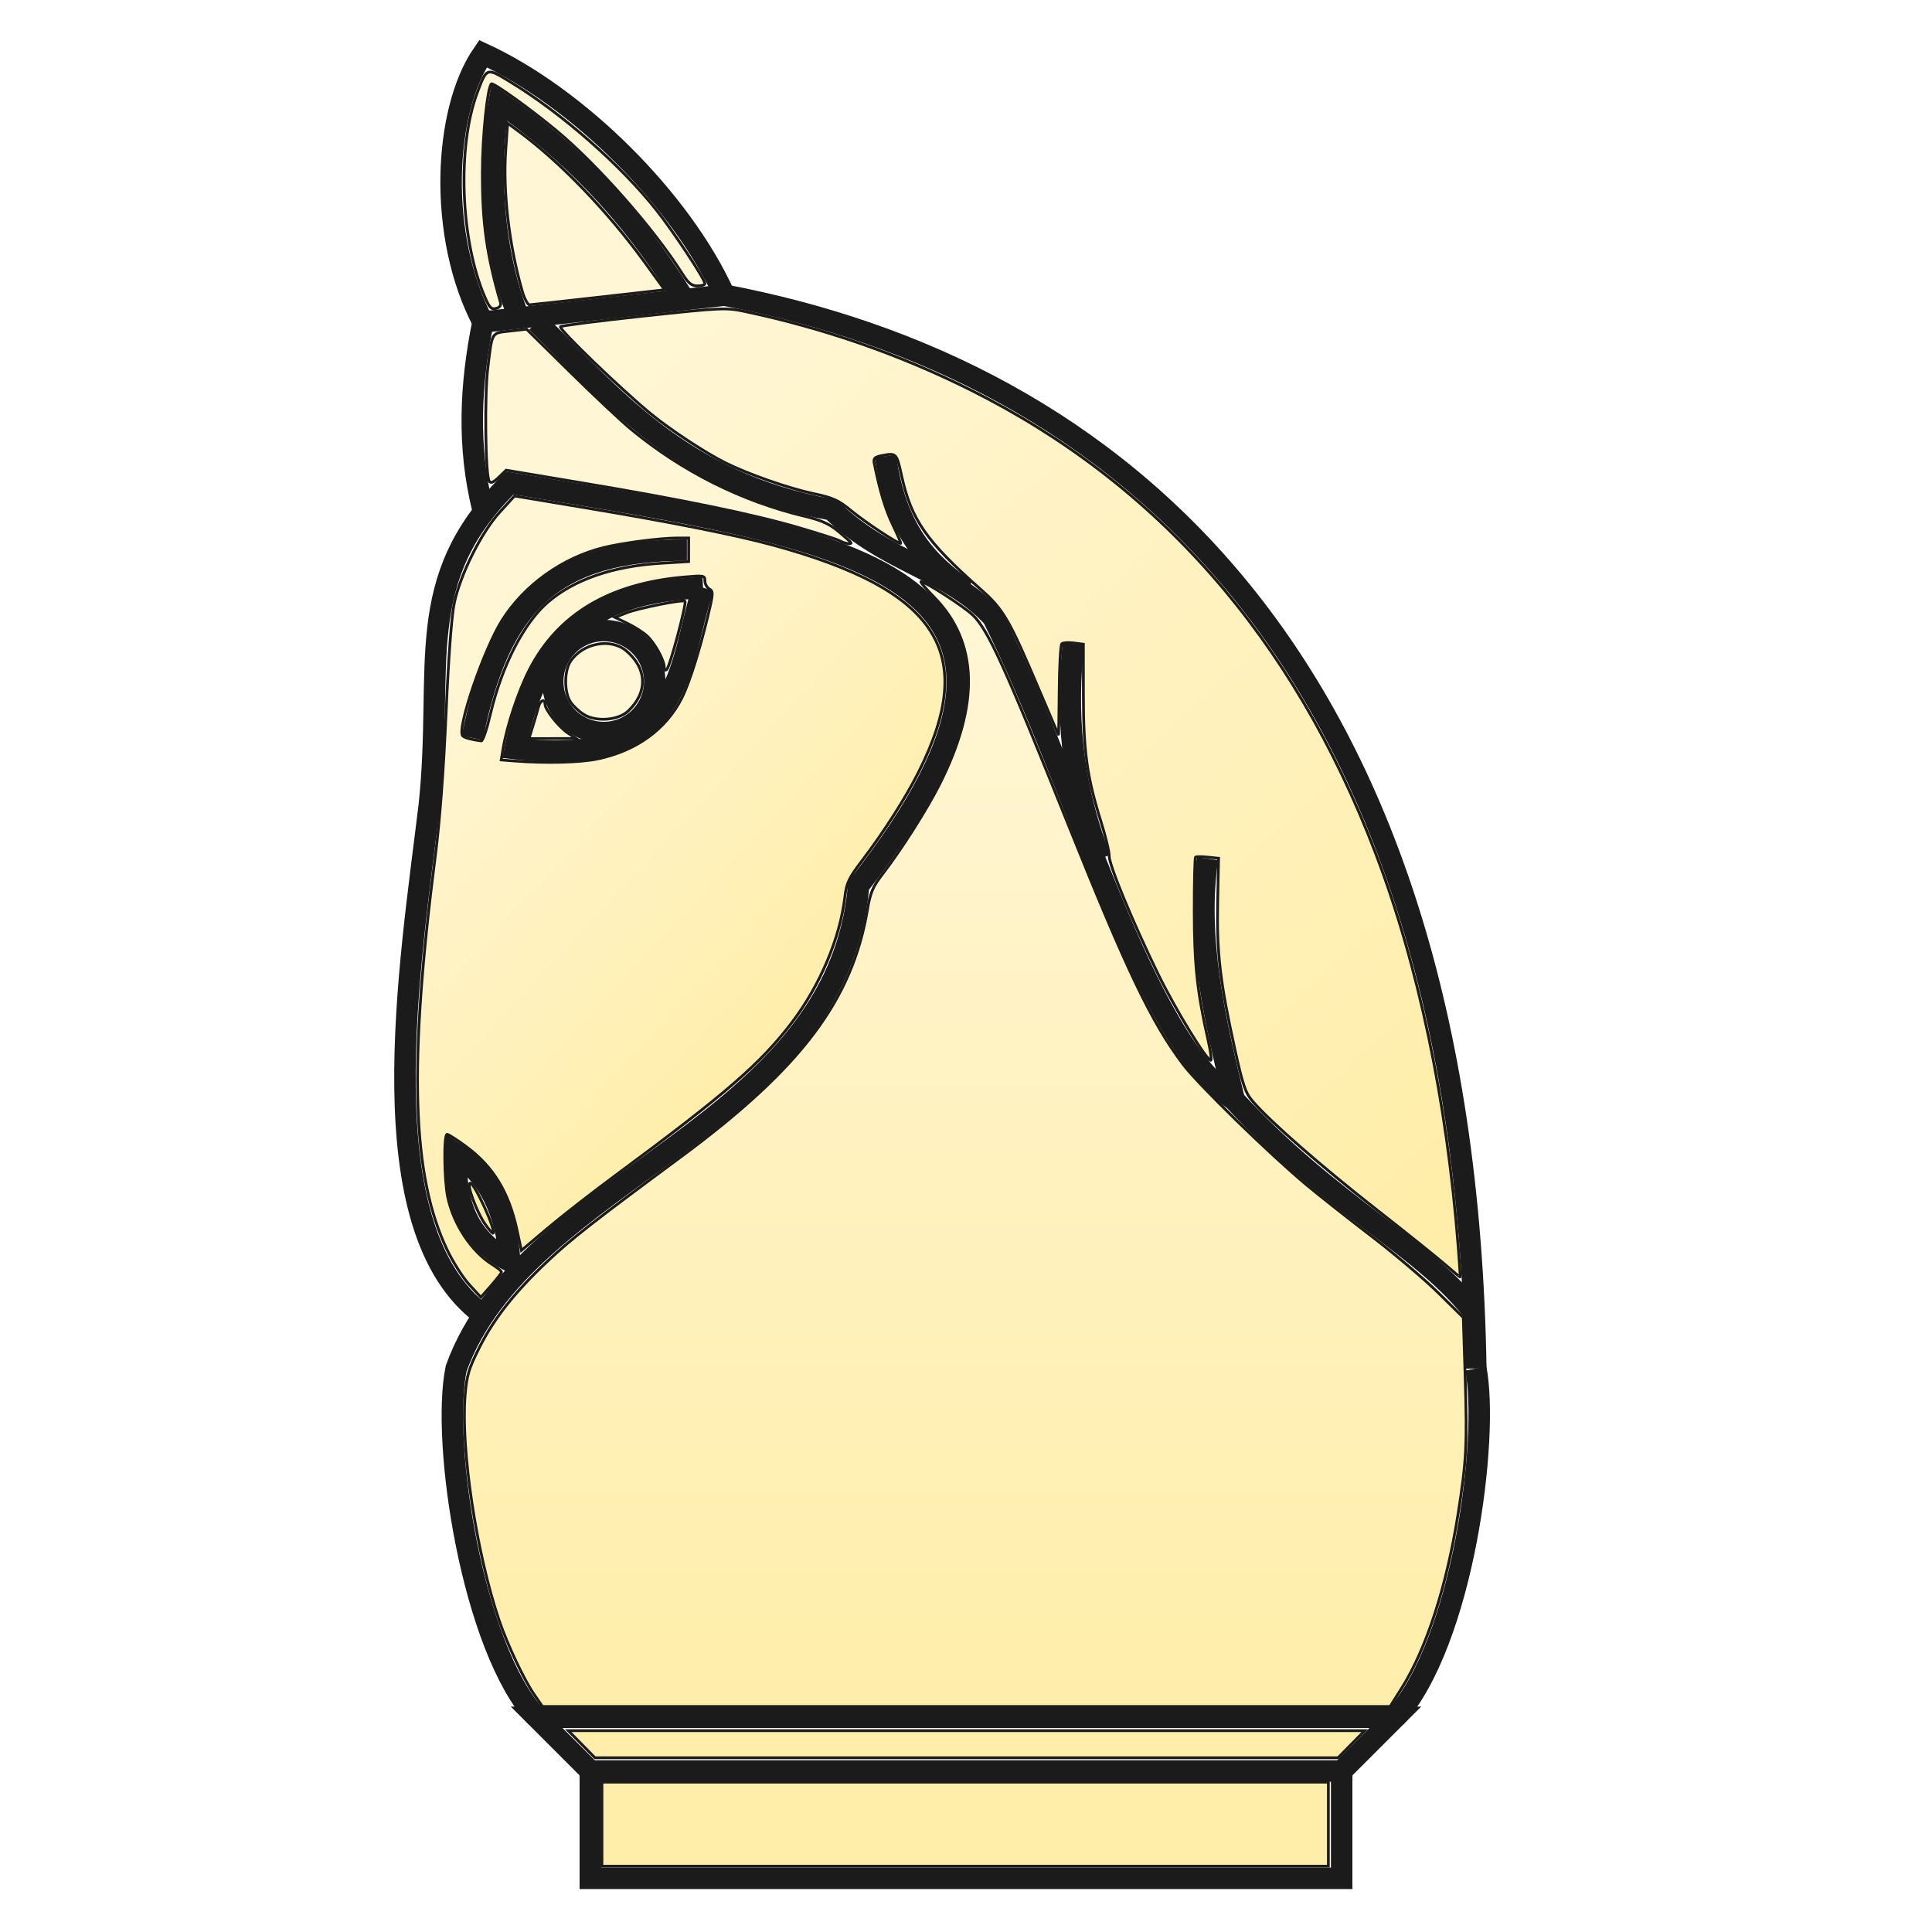
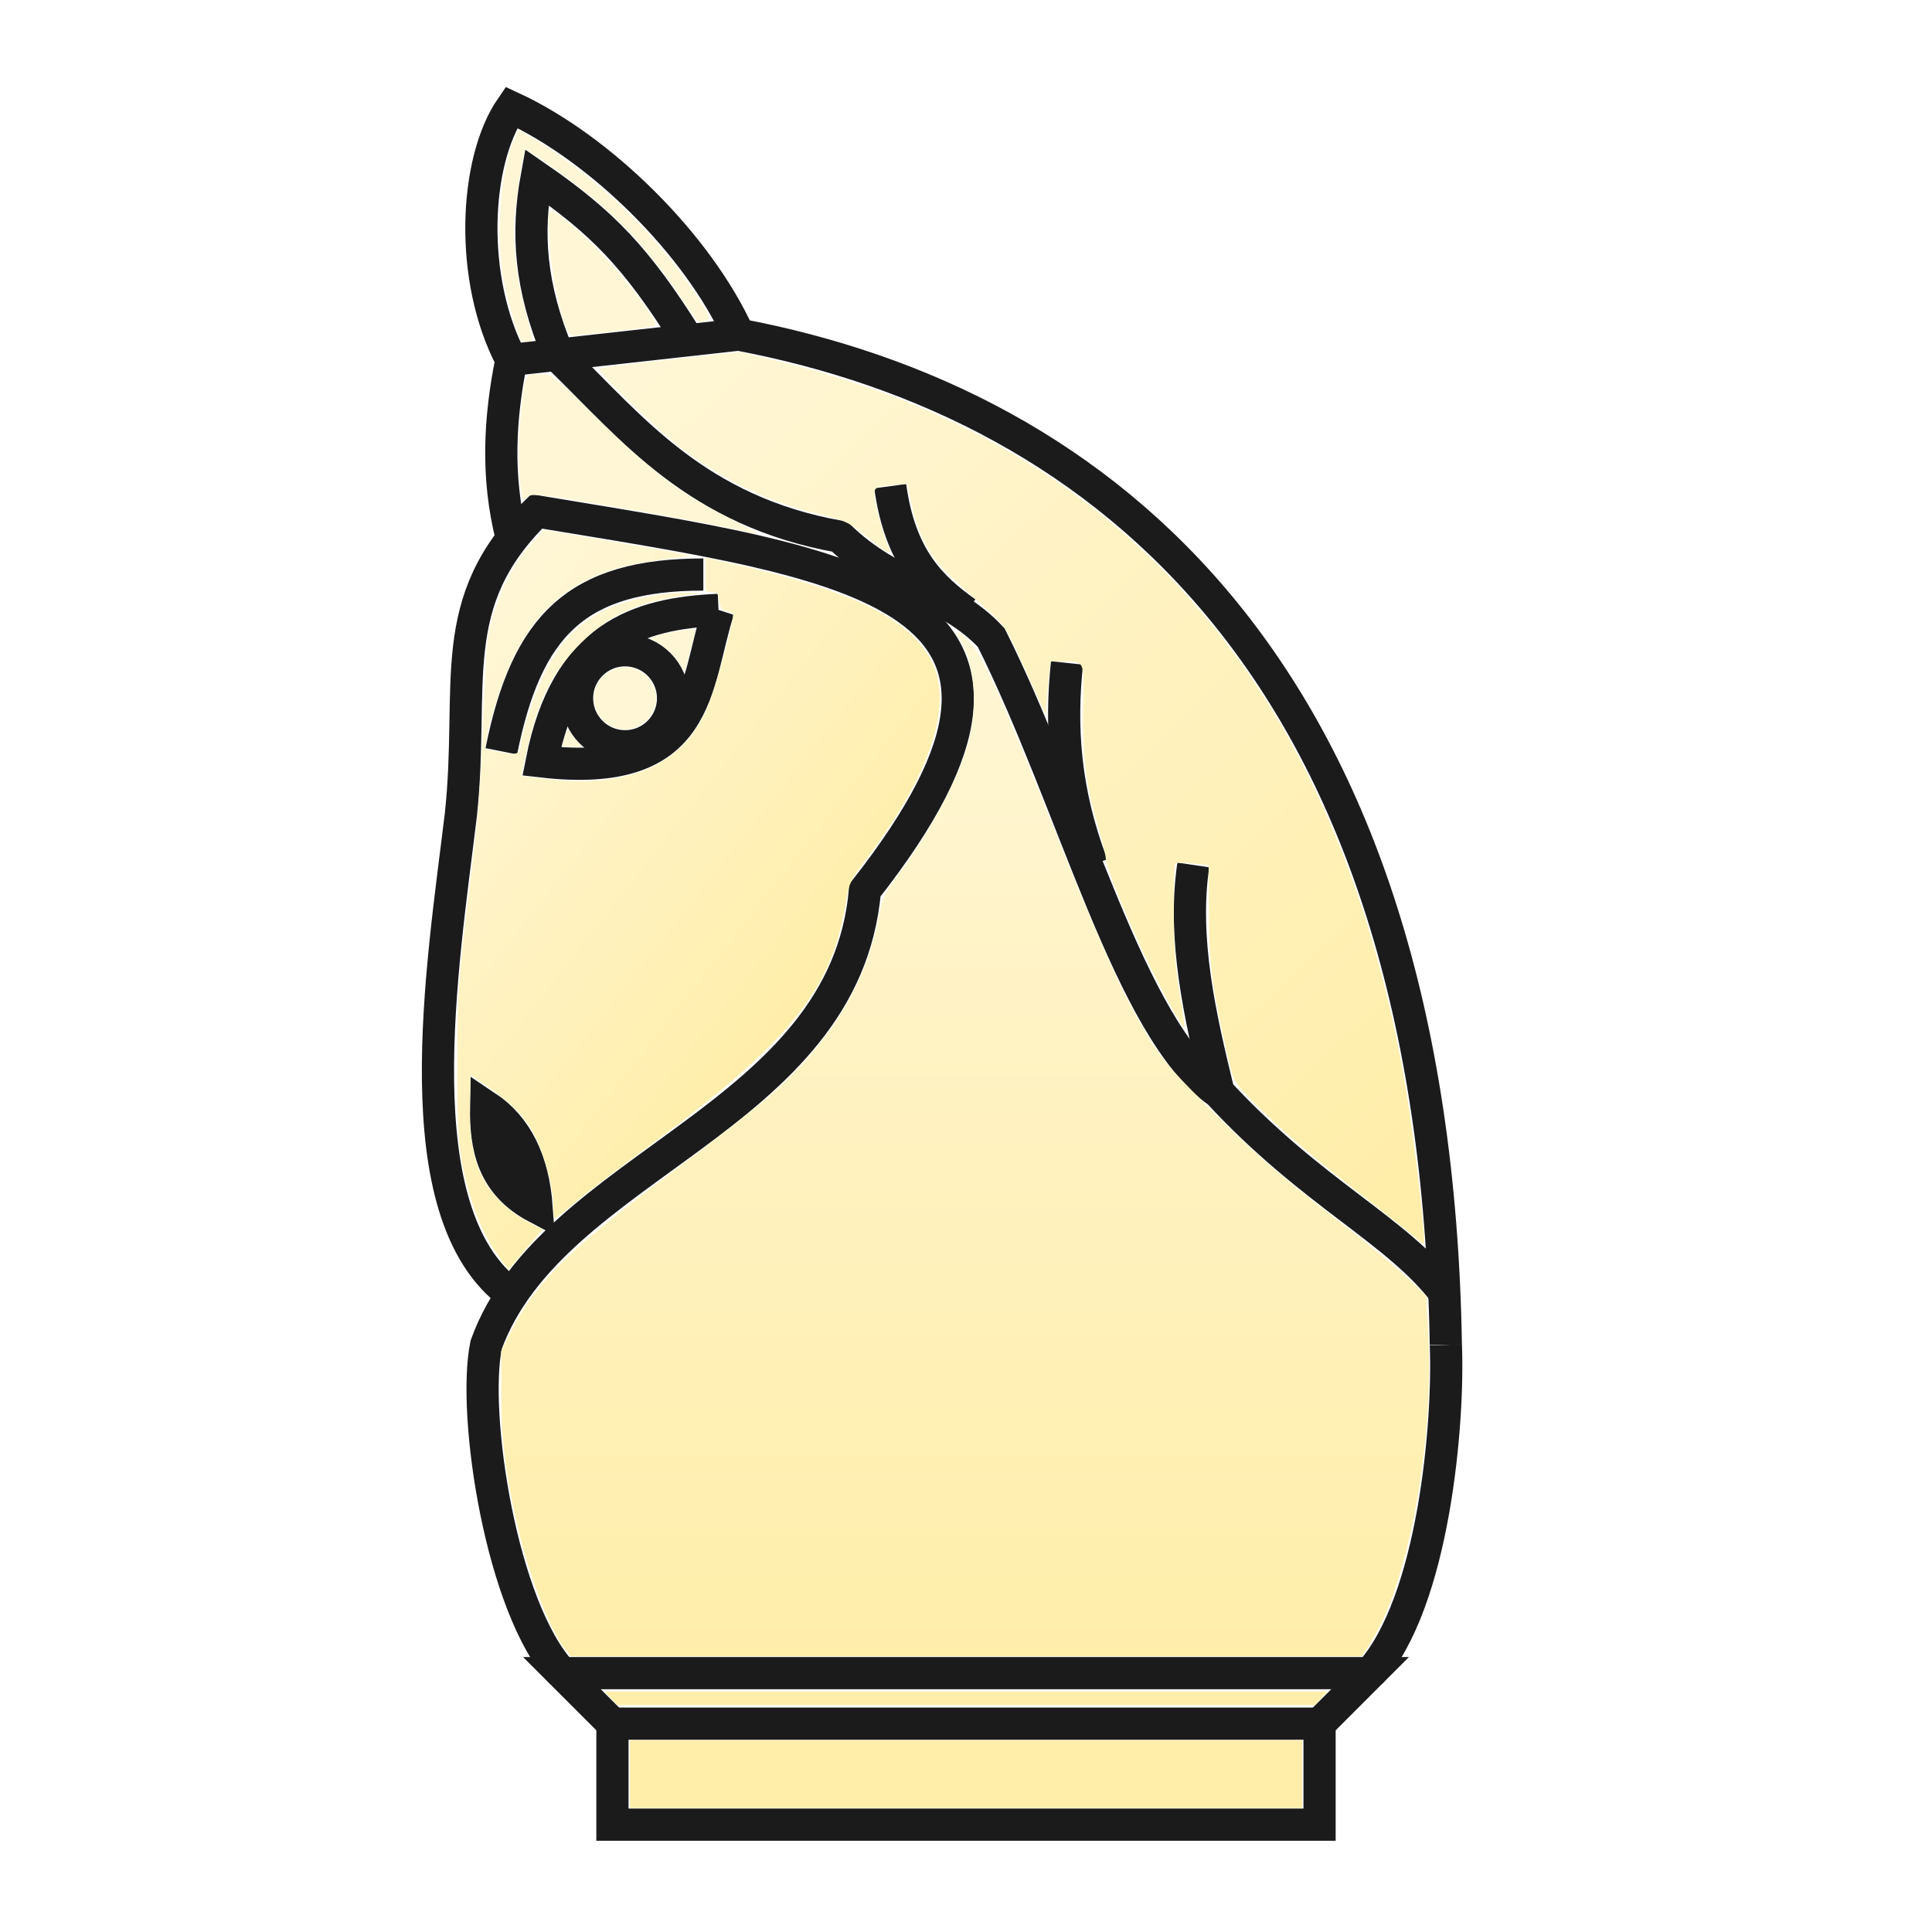
<svg xmlns="http://www.w3.org/2000/svg" xmlns:xlink="http://www.w3.org/1999/xlink" width="360" height="360" viewBox="0 0 95.25 95.25" version="1.1" id="svg8">
  <defs id="defs2">
-     <linearGradient id="linearGradient1665">
-       <stop style="stop-color:#fff6d5;stop-opacity:1;" offset="0" id="stop1661" />
-       <stop style="stop-color:#ffeeaa;stop-opacity:1" offset="1" id="stop1663" />
+     <linearGradient id="linearGradient2653">
+       <stop style="stop-color:#fff6d5;stop-opacity:1" offset="0" id="stop2649" />
+       <stop style="stop-color:#ffeeaa;stop-opacity:1" offset="1" id="stop2651" />
    </linearGradient>
-     <linearGradient id="linearGradient1657">
-       <stop style="stop-color:#fff6d5;stop-opacity:1;" offset="0" id="stop1653" />
-       <stop style="stop-color:#ffeeaa;stop-opacity:1" offset="1" id="stop1655" />
+     <linearGradient id="linearGradient2645">
+       <stop style="stop-color:#fff6d5;stop-opacity:1;" offset="0" id="stop2641" />
+       <stop style="stop-color:#ffeeaa;stop-opacity:1" offset="1" id="stop2643" />
    </linearGradient>
-     <linearGradient id="linearGradient1649">
-       <stop style="stop-color:#fff6d5;stop-opacity:1;" offset="0" id="stop1645" />
-       <stop style="stop-color:#ffeeaa;stop-opacity:1" offset="1" id="stop1647" />
+     <linearGradient id="linearGradient2631">
+       <stop style="stop-color:#fff6d5;stop-opacity:1" offset="0" id="stop2627" />
+       <stop style="stop-color:#ffeeaa;stop-opacity:1" offset="1" id="stop2629" />
    </linearGradient>
-     <linearGradient xlink:href="#linearGradient1649" id="linearGradient1651" x1="180" y1="110" x2="180" y2="320" gradientUnits="userSpaceOnUse" />
-     <linearGradient xlink:href="#linearGradient1657" id="linearGradient1659" x1="80" y1="125" x2="150" y2="190" gradientUnits="userSpaceOnUse" />
-     <linearGradient xlink:href="#linearGradient1665" id="linearGradient1667" x1="120" y1="55" x2="270" y2="220" gradientUnits="userSpaceOnUse" />
+     <linearGradient xlink:href="#linearGradient2631" id="linearGradient2633" x1="180" y1="115" x2="180" y2="310" gradientUnits="userSpaceOnUse" />
+     <linearGradient xlink:href="#linearGradient2645" id="linearGradient2647" x1="85" y1="125" x2="155" y2="180" gradientUnits="userSpaceOnUse" />
+     <linearGradient xlink:href="#linearGradient2653" id="linearGradient2655" x1="125" y1="65" x2="265" y2="215" gradientUnits="userSpaceOnUse" />
  </defs>
  <g id="layer1" transform="translate(0,-201.75)">
-     <path style="fill:none;stroke:#1b1b1b;stroke-width:1.058;stroke-miterlimit:4;stroke-dasharray:none;stroke-opacity:1" d="m 29.104,294.354 h 37.042 l 10e-7,-5.292 H 29.104 Z" id="path360" />
-     <path style="fill:none;stroke:#1b1b1b;stroke-width:1.058;stroke-miterlimit:4;stroke-dasharray:none;stroke-opacity:1" d="m 29.104,289.062 -2.646,-2.646 h 42.333 l -2.646,2.646" id="path362" />
-     <path style="fill:none;stroke:#1b1b1b;stroke-width:1.058;stroke-miterlimit:4;stroke-dasharray:none;stroke-opacity:1" d="m 23.812,266.573 c -5.771,-4.25 -3.6,-17.22 -2.646,-25.135 0.726,-6.847 -0.916,-11.095 3.969,-15.875 16.517,2.743 29.489,4.202 17.198,19.844 -1.049,12.034 -16.404,14.287 -19.844,23.812 -0.75,3.639 0.794,13.787 3.969,17.198" id="path374" />
-     <path style="fill:none;stroke:#1b1b1b;stroke-width:1.058;stroke-miterlimit:4;stroke-dasharray:none;stroke-opacity:1" d="m 25.135,263.927 c -2.314,-1.221 -2.683,-3.187 -2.646,-5.292 1.591,1.059 2.469,2.827 2.646,5.292 z" id="path4074" />
-     <path style="fill:none;stroke:#1b1b1b;stroke-width:1.058;stroke-miterlimit:4;stroke-dasharray:none;stroke-opacity:1" d="m 23.283,238.13 c 1.323,-6.615 3.969,-9.26 10.583,-9.26" id="path4076" />
-     <path style="fill:none;stroke:#1b1b1b;stroke-width:1.058;stroke-miterlimit:4;stroke-dasharray:none;stroke-opacity:1" d="m 34.66,230.721 c -4.233,0.184 -7.976,1.407 -9.26,7.938 8.435,0.975 7.998,-4.057 9.26,-7.938" id="path4078" />
-     <path style="fill:none;stroke:#1b1b1b;stroke-width:1.058;stroke-miterlimit:4;stroke-dasharray:none;stroke-opacity:1" d="m 68.792,286.417 c 3.356,-3.733 4.626,-13.784 3.969,-17.198" id="path4080" />
-     <path style="fill:none;stroke:#1b1b1b;stroke-width:1.058;stroke-miterlimit:4;stroke-dasharray:none;stroke-opacity:1" id="path4084" d="m 27.252,235.351 a 2.514,2.514 0 0 1 2.513,-2.514 2.514,2.514 0 0 1 2.514,2.513 2.514,2.514 0 0 1 -2.513,2.514 2.514,2.514 0 0 1 -2.514,-2.513" />
-     <path style="fill:none;stroke:#1b1b1b;stroke-width:1.058;stroke-miterlimit:4;stroke-dasharray:none;stroke-opacity:1" d="m 23.812,226.885 c -0.788,-3.144 -0.619,-6.218 0,-9.26 l 11.906,-1.323 c 19.199,3.637 36.461,17.695 37.042,52.917" id="path4086" />
-     <path style="fill:none;stroke:#1b1b1b;stroke-width:1.058;stroke-miterlimit:4;stroke-dasharray:none;stroke-opacity:1" d="m 23.812,217.625 c -2.237,-4.237 -1.952,-10.406 0,-13.229 4.679,2.159 9.774,7.19 11.906,11.906" id="path4088" />
-     <path style="fill:none;stroke:#1b1b1b;stroke-width:1.058;stroke-miterlimit:4;stroke-dasharray:none;stroke-opacity:1" d="m 25.665,217.625 c -1.485,-3.548 -1.587,-7.938 -1.058,-10.848 3.44,2.381 6.35,5.292 8.996,9.525" id="path4088-3" />
-     <path style="fill:none;stroke:#1b1b1b;stroke-width:1.058;stroke-miterlimit:4;stroke-dasharray:none;stroke-opacity:1" d="m 26.458,217.625 c 3.632,3.529 7.05,7.933 14.552,9.26 2.699,2.628 5.751,2.925 7.938,5.292 4.338,8.659 7.236,20.52 11.906,23.812 4.951,5.356 9.353,7.195 11.906,10.583" id="path4127" />
-     <path style="fill:none;stroke:#1b1b1b;stroke-width:1.058;stroke-miterlimit:4;stroke-dasharray:none;stroke-opacity:1" d="m 60.854,255.99 c -0.982,-4.016 -1.893,-8.026 -1.323,-11.906" id="path4129" />
-     <path style="fill:none;stroke:#1b1b1b;stroke-width:1.058;stroke-miterlimit:4;stroke-dasharray:none;stroke-opacity:1" d="m 54.24,244.083 c -1.489,-3.882 -1.668,-7.321 -1.323,-10.583" id="path4131" />
-     <path style="fill:none;stroke:#1b1b1b;stroke-width:1.058;stroke-miterlimit:4;stroke-dasharray:none;stroke-opacity:1" d="m 47.625,230.854 c -1.799,-1.286 -3.459,-2.843 -3.969,-6.615" id="path4133" />
-     <path style="fill:url(#linearGradient1651);stroke:#1b1b1b;stroke-width:0.515;stroke-miterlimit:4;stroke-dasharray:none;stroke-opacity:1;fill-opacity:1" d="m 99.486,315.668 c -1.885,-2.74 -4.978,-9.296 -6.488,-13.752 -4.242,-12.518 -7.156,-31.853 -6.327,-41.976 0.297,-3.631 0.673,-4.898 2.586,-8.72 2.772,-5.538 6.644,-10.454 12.773,-16.215 4.452,-4.185 8.471,-7.33 24.79,-19.395 22.444,-16.593 31.979,-29.224 34.819,-46.122 0.532,-3.164 0.987,-4.244 2.772,-6.566 3.553,-4.625 8.314,-12.118 10.664,-16.786 7.542,-14.98 7.184,-26.539 -1.083,-34.939 -1.529,-1.554 -2.594,-2.825 -2.367,-2.825 0.788,0 7.952,4.631 9.63,6.225 2.849,2.707 5.977,9.575 17.851,39.196 10.867,27.109 15.484,36.746 21.322,44.506 2.82,3.749 16.043,16.661 23.036,22.494 2.359,1.968 7.812,6.276 12.117,9.575 4.306,3.298 9.911,8.052 12.456,10.564 l 4.628,4.568 0.356,11.411 c 0.382,12.234 0.215,15.406 -1.322,25.158 -2.141,13.584 -5.909,25.199 -10.568,32.577 l -2.105,3.333 h -78.975 -78.975 z" id="path951" transform="matrix(0.2645833,0,0,0.2645833,0,201.75)" />
-     <path style="fill:#fff6d5;stroke:#1b1b1b;stroke-width:0.515;stroke-miterlimit:4;stroke-dasharray:none;stroke-opacity:1" d="m 156.539,100.8 c -0.443,-0.259 -3.966,-1.395 -7.829,-2.525 -8.4,-2.457 -21.769,-5.209 -40.557,-8.348 L 94.317,87.614 92.93,88.944 c -1.027,0.984 -1.489,1.164 -1.78,0.694 -0.704,-1.139 -0.885,-15.849 -0.259,-21.006 0.843,-6.941 0.606,-6.546 4.153,-6.947 l 3.079,-0.348 8.145,8.018 c 4.48,4.41 9.584,9.203 11.343,10.651 9.54,7.855 20.597,13.394 32.327,16.196 3.164,0.756 4.598,1.406 6.376,2.892 1.261,1.054 2.293,1.983 2.293,2.063 0,0.315 -1.306,0.09 -2.068,-0.356 z" id="path953" transform="matrix(0.2645833,0,0,0.2645833,0,201.75)" />
-     <path style="fill:url(#linearGradient1667);stroke:#1b1b1b;stroke-width:0.515;stroke-miterlimit:4;stroke-dasharray:none;stroke-opacity:1;fill-opacity:1" d="m 269.49,235.808 c -1.389,-1.226 -7.298,-5.964 -13.132,-10.529 -10.243,-8.015 -19.619,-16.217 -22.93,-20.058 -1.376,-1.597 -1.834,-2.931 -3.329,-9.705 -2.759,-12.503 -3.397,-17.942 -3.205,-27.317 l 0.169,-8.27 -2.02,-0.212 c -1.111,-0.117 -2.134,-0.116 -2.273,0.002 -0.139,0.118 -0.248,4.684 -0.242,10.147 0.01,9.919 0.56,15.012 2.591,23.984 0.429,1.895 0.665,3.559 0.525,3.699 -0.529,0.529 -6.643,-9.449 -9.947,-16.235 -4.781,-9.82 -9.055,-20.17 -9.017,-21.836 0.018,-0.768 -0.668,-3.626 -1.524,-6.351 -2.607,-8.295 -3.281,-13.154 -3.283,-23.665 l -0.003,-9.426 -1.797,-0.231 c -0.989,-0.127 -1.988,-0.059 -2.22,0.151 -0.233,0.21 -0.452,4.147 -0.488,8.748 -0.036,4.601 -0.096,8.32 -0.133,8.265 -0.037,-0.056 -1.612,-3.738 -3.499,-8.183 -5.692,-13.403 -6.74,-15.215 -10.946,-18.925 -10.235,-9.028 -13.002,-13.014 -14.821,-21.355 -0.89,-4.081 -0.962,-4.15 -3.714,-3.6 -1.269,0.254 -1.531,0.522 -1.357,1.389 1.042,5.2 2.104,8.718 3.496,11.584 0.903,1.859 1.544,3.38 1.424,3.38 -0.618,0 -6.655,-3.991 -9.127,-6.034 -2.461,-2.034 -3.409,-2.466 -7.132,-3.252 -4.571,-0.965 -12.252,-3.653 -16.415,-5.744 -3.817,-1.917 -10.117,-6.059 -13.844,-9.101 -5.458,-4.455 -17.313,-15.882 -16.871,-16.261 0.226,-0.194 7.229,-1.084 15.563,-1.978 14.657,-1.573 15.275,-1.6 18.899,-0.83 14.794,3.142 28.735,7.994 41.963,14.605 34.943,17.462 60.136,46.251 75.413,86.174 8.009,20.932 13.328,46.224 15.452,73.489 0.238,3.056 0.403,5.591 0.367,5.634 -0.036,0.043 -1.202,-0.925 -2.591,-2.152 z" id="path955" transform="matrix(0.2645833,0,0,0.2645833,0,201.75)" />
-     <path style="fill:#ffeeaa;stroke:#1b1b1b;stroke-width:0.515;stroke-miterlimit:4;stroke-dasharray:none;stroke-opacity:1" d="m 108.371,325.007 -2.487,-2.525 h 74.208 74.208 l -2.487,2.525 -2.487,2.525 h -69.233 -69.233 z" id="path957" transform="matrix(0.2645833,0,0,0.2645833,0,201.75)" />
-     <path style="fill:#ffeeaa;stroke:#1b1b1b;stroke-width:0.515;stroke-miterlimit:4;stroke-dasharray:none;stroke-opacity:1" d="m 112.159,339.906 v -7.829 h 67.68 67.68 v 7.829 7.829 h -67.68 -67.68 z" id="path959" transform="matrix(0.2645833,0,0,0.2645833,0,201.75)" />
-     <path style="fill:url(#linearGradient1659);stroke:#1b1b1b;stroke-width:0.515;stroke-miterlimit:4;stroke-dasharray:none;stroke-opacity:1;fill-opacity:1" d="m 87.462,239.394 c -1.181,-1.281 -3.039,-4.191 -4.129,-6.467 -6.613,-13.801 -7.232,-34.489 -2.203,-73.586 0.818,-6.36 1.524,-15.753 1.993,-26.517 0.459,-10.541 1.02,-18.06 1.525,-20.456 1.124,-5.33 5.047,-13.176 8.46,-16.92 l 2.763,-3.03 13.321,2.221 c 15.602,2.602 27.834,5.033 34.687,6.896 30.946,8.41 38.454,20.034 27.312,42.287 -2.417,4.827 -6.414,11.097 -10.522,16.507 -2.536,3.339 -2.937,4.186 -3.246,6.841 -0.879,7.572 -4.587,16.38 -9.795,23.267 -5.81,7.683 -12.378,13.386 -32.693,28.388 -4.445,3.282 -10.263,7.813 -12.929,10.069 l -4.848,4.102 -0.838,-3.871 c -1.517,-7.006 -4.44,-11.784 -9.481,-15.495 -1.693,-1.246 -3.28,-2.266 -3.527,-2.266 -0.642,0 -0.556,8.539 0.118,11.718 1.075,5.068 4.454,10.166 8.32,12.556 0.945,0.584 1.709,1.214 1.697,1.4 -0.012,0.186 -0.881,1.316 -1.931,2.511 l -1.91,2.174 z m 23.939,-97.988 c 7.193,-1.517 12.696,-5.505 15.642,-11.336 1.362,-2.695 3.205,-8.479 4.818,-15.114 1.056,-4.345 1.082,-4.776 0.321,-5.202 -0.457,-0.256 -0.83,-0.939 -0.83,-1.519 0,-1.008 -0.172,-1.04 -3.914,-0.71 -13.931,1.225 -23.481,6.946 -28.787,17.245 -2.037,3.953 -4.194,10.423 -4.907,14.719 l -0.351,2.117 2.439,0.191 c 5.882,0.46 12.3,0.299 15.571,-0.39 z M 91.342,133.202 c 2.128,-9.081 6.269,-17.162 10.768,-21.013 4.932,-4.222 12.095,-6.685 21.035,-7.232 l 5.177,-0.317 v -2.196 -2.196 h -2.16 c -3.147,0 -10.254,0.93 -13.75,1.799 -7.623,1.895 -14.728,6.992 -18.845,13.518 -3.446,5.463 -8.536,20.418 -7.339,21.566 0.367,0.352 1.59,0.68 3.456,0.928 0.278,0.037 1.024,-2.148 1.659,-4.856 z" id="path961" transform="matrix(0.2645833,0,0,0.2645833,0,201.75)" />
-     <path style="fill:#ffeeaa;stroke:#1b1b1b;stroke-width:0.515;stroke-miterlimit:4;stroke-dasharray:none;stroke-opacity:1" d="m 90.404,228.116 c -1.648,-2.348 -3.57,-7.66 -2.772,-7.66 0.796,0 4.801,8.783 4.255,9.329 -0.101,0.101 -0.768,-0.65 -1.483,-1.669 z" id="path963" transform="matrix(0.2645833,0,0,0.2645833,0,201.75)" />
-     <path style="fill:#fff6d5;stroke:#1b1b1b;stroke-width:0.515;stroke-miterlimit:4;stroke-dasharray:none;stroke-opacity:1" d="m 108.777,133.13 c -0.888,-0.558 -2.011,-1.62 -2.496,-2.361 -1.16,-1.77 -1.16,-5.735 0,-7.505 2.255,-3.442 7.49,-4.447 10.403,-1.996 3.928,3.305 4.057,7.775 0.325,11.262 -1.832,1.711 -5.981,2.013 -8.232,0.599 z" id="path965" transform="matrix(0.2645833,0,0,0.2645833,0,201.75)" />
-     <path style="fill:#fff6d5;stroke:#1b1b1b;stroke-width:0.515;stroke-miterlimit:4;stroke-dasharray:none;stroke-opacity:1" d="m 123.775,124.32 c 0,-1.295 -1.735,-4.453 -3.197,-5.816 -0.701,-0.654 -2.335,-1.701 -3.631,-2.326 l -2.357,-1.136 2.01,-0.804 c 2.255,-0.902 10.668,-2.584 11.044,-2.208 0.346,0.346 -2.776,12.076 -3.373,12.673 -0.324,0.324 -0.496,0.191 -0.496,-0.383 z" id="path967" transform="matrix(0.2645833,0,0,0.2645833,0,201.75)" />
-     <path style="fill:#fff6d5;stroke:#1b1b1b;stroke-width:0.515;stroke-miterlimit:4;stroke-dasharray:none;stroke-opacity:1" d="m 99.309,135.224 c 0.406,-1.32 0.875,-2.911 1.041,-3.536 0.325,-1.224 1.202,-1.566 1.202,-0.469 0,1.016 2.597,4.28 4.298,5.401 l 1.511,0.996 -4.395,0.003 -4.395,0.003 z" id="path969" transform="matrix(0.2645833,0,0,0.2645833,0,201.75)" />
-     <path style="fill:#fff6d5;stroke:#1b1b1b;stroke-width:0.515;stroke-miterlimit:4;stroke-dasharray:none;stroke-opacity:1" d="M 97.285,54.159 C 94.842,45.638 93.688,35.677 94.24,27.892 l 0.35,-4.928 1.985,1.46 c 7.806,5.741 16.718,14.991 23.57,24.466 l 3.694,5.108 -12.281,1.388 c -6.754,0.763 -12.558,1.396 -12.898,1.406 -0.339,0.01 -0.959,-1.175 -1.377,-2.633 z" id="path971" transform="matrix(0.2645833,0,0,0.2645833,0,201.75)" />
-     <path style="fill:#fff6d5;stroke:#1b1b1b;stroke-width:0.515;stroke-miterlimit:4;stroke-dasharray:none;stroke-opacity:1" d="m 90.357,55.384 c -4.556,-10.492 -5.216,-27.99 -1.437,-38.09 1.776,-4.745 1.728,-4.729 6.067,-2.096 9.65,5.857 20.627,15.478 27.347,23.969 3.206,4.051 9.019,12.868 9.019,13.679 0,0.236 -0.625,0.429 -1.389,0.428 -1.095,-7.07e-4 -1.691,-0.479 -2.819,-2.264 -5.286,-8.367 -15.78,-20.29 -23.512,-26.716 -4.819,-4.004 -11.759,-8.986 -12.076,-8.668 -0.744,0.744 -1.655,9.665 -1.678,16.436 -0.032,9.417 0.8,15.396 3.384,24.307 0.153,0.528 -0.14,0.92 -0.821,1.098 -0.878,0.23 -1.234,-0.127 -2.084,-2.084 z" id="path975" transform="matrix(0.2645833,0,0,0.2645833,0,201.75)" />
+     <path style="fill:none;stroke:#1b1b1b;stroke-width:1.587;stroke-miterlimit:4;stroke-dasharray:none;stroke-opacity:1" d="m 30.194,286.728 -2.49,-2.49 h 39.843 l -2.49,2.49" id="path362" />
+     <path style="fill:none;stroke:#1b1b1b;stroke-width:1.587;stroke-miterlimit:4;stroke-dasharray:none;stroke-opacity:1" d="m 25.213,265.561 c -5.432,-4 -3.388,-16.207 -2.49,-23.657 0.683,-6.445 -0.862,-10.442 3.735,-14.941 15.546,2.581 27.754,3.955 16.186,18.676 -0.987,11.326 -15.439,13.447 -18.676,22.412 -0.706,3.424 0.747,12.976 3.735,16.186" id="path374" />
+     <path style="fill:none;stroke:#1b1b1b;stroke-width:1.587;stroke-miterlimit:4;stroke-dasharray:none;stroke-opacity:1" d="m 26.458,261.281 c -2.178,-1.149 -2.525,-3 -2.49,-4.98 1.497,0.997 2.324,2.66 2.49,4.98 z" id="path4074" />
+     <path style="fill:none;stroke:#1b1b1b;stroke-width:1.587;stroke-miterlimit:4;stroke-dasharray:none;stroke-opacity:1" d="m 24.715,238.791 c 1.245,-6.225 3.735,-8.716 9.961,-8.716" id="path4076" />
+     <path style="fill:none;stroke:#1b1b1b;stroke-width:1.587;stroke-miterlimit:4;stroke-dasharray:none;stroke-opacity:1" d="m 35.423,231.818 c -3.984,0.173 -7.507,1.324 -8.716,7.471 7.939,0.918 7.527,-3.818 8.716,-7.471" id="path4078" />
+     <path style="fill:none;stroke:#1b1b1b;stroke-width:1.587;stroke-miterlimit:4;stroke-dasharray:none;stroke-opacity:1" d="m 67.547,284.238 c 3.159,-3.514 3.891,-12.373 3.735,-16.186" id="path4080" />
+     <path style="fill:none;stroke:#1b1b1b;stroke-width:1.587;stroke-miterlimit:4;stroke-dasharray:none;stroke-opacity:1" id="path4084" d="m 28.45,236.176 a 2.366,2.366 0 0 1 2.366,-2.366 2.366,2.366 0 0 1 2.366,2.365 2.366,2.366 0 0 1 -2.365,2.366 2.366,2.366 0 0 1 -2.366,-2.365" />
+     <path style="fill:none;stroke:#1b1b1b;stroke-width:1.587;stroke-miterlimit:4;stroke-dasharray:none;stroke-opacity:1" d="m 25.213,228.208 c -0.742,-2.959 -0.582,-5.852 0,-8.716 l 11.206,-1.245 c 18.07,3.423 34.316,16.654 34.863,49.804" id="path4086" />
+     <path style="fill:none;stroke:#1b1b1b;stroke-width:1.587;stroke-miterlimit:4;stroke-dasharray:none;stroke-opacity:1" d="m 25.213,219.493 c -2.106,-3.987 -1.837,-9.794 0,-12.451 4.404,2.032 9.199,6.767 11.206,11.206" id="path4088" />
+     <path style="fill:none;stroke:#1b1b1b;stroke-width:1.587;stroke-miterlimit:4;stroke-dasharray:none;stroke-opacity:1" d="m 27.517,219.212 c -1.398,-3.34 -1.556,-5.992 -1.058,-8.731 3.237,2.241 4.918,3.953 7.408,7.938" id="path4088-3" />
+     <path style="fill:none;stroke:#1b1b1b;stroke-width:1.587;stroke-miterlimit:4;stroke-dasharray:none;stroke-opacity:1" d="m 27.703,219.493 c 3.419,3.321 6.635,7.466 13.696,8.716 2.54,2.474 5.413,2.753 7.471,4.98 4.082,8.15 6.81,19.313 11.206,22.412 4.66,5.041 8.803,6.771 11.206,9.961" id="path4127" />
+     <path style="fill:none;stroke:#1b1b1b;stroke-width:1.587;stroke-miterlimit:4;stroke-dasharray:none;stroke-opacity:1" d="m 60.076,255.6 c -0.924,-3.78 -1.782,-7.554 -1.245,-11.206" id="path4129" />
+     <path style="fill:none;stroke:#1b1b1b;stroke-width:1.587;stroke-miterlimit:4;stroke-dasharray:none;stroke-opacity:1" d="m 53.85,244.395 c -1.401,-3.654 -1.57,-6.891 -1.245,-9.961" id="path4131" />
+     <path style="fill:none;stroke:#1b1b1b;stroke-width:1.587;stroke-miterlimit:4;stroke-dasharray:none;stroke-opacity:1" d="m 47.625,231.944 c -1.694,-1.211 -3.255,-2.675 -3.735,-6.226" id="path4133" />
+     <path style="fill:none;stroke:#1b1b1b;stroke-width:1.587;stroke-miterlimit:4;stroke-dasharray:none;stroke-opacity:1" d="M 47.625,291.708 H 30.194 v -4.98 H 47.625" id="path1764" />
+     <path style="fill:none;stroke:#1b1b1b;stroke-width:1.587;stroke-miterlimit:4;stroke-dasharray:none;stroke-opacity:1" d="m 47.625,286.728 h 17.431 v 4.98 H 47.625" id="path1766" />
+     <path style="fill:url(#linearGradient2647);stroke:#1b1b1b;stroke-width:0;stroke-miterlimit:4;stroke-dasharray:none;stroke-opacity:1;fill-opacity:1" d="m 92.324,233.245 c -2.82,-4.141 -4.928,-9.774 -6.197,-16.559 -0.77,-4.116 -0.944,-7.482 -0.942,-18.183 0.003,-13.467 0.209,-16.207 2.817,-37.376 1.046,-8.496 1.643,-16.352 1.993,-26.264 0.275,-7.778 0.728,-15.279 1.005,-16.668 1.299,-6.497 4.287,-12.819 7.974,-16.873 l 2.37,-2.605 13.385,2.298 c 7.361,1.264 13.612,2.37 13.89,2.458 0.278,0.088 -1.97,0.439 -4.994,0.779 -16.687,1.879 -25.496,9.131 -30.816,25.371 -0.946,2.888 -1.878,6.307 -2.072,7.598 l -0.352,2.347 2.894,0.601 c 3.079,0.639 3.747,0.348 3.765,-1.639 0.004,-0.483 0.713,-3.097 1.575,-5.808 3.258,-10.247 7.457,-15.893 14.18,-19.065 3.98,-1.878 10.857,-3.334 15.255,-3.229 l 2.585,0.062 -2.988,0.436 c -9.059,1.321 -14.29,3.732 -19.505,8.989 -3.925,3.957 -6.272,7.732 -8.109,13.041 -1.027,2.968 -3.041,11.364 -2.788,11.617 0.077,0.077 2.565,0.383 5.53,0.682 14.468,1.456 23.961,-2.674 28.637,-12.458 1.648,-3.449 5.679,-17.956 5.132,-18.467 -0.194,-0.181 -0.808,-0.411 -1.363,-0.509 -0.722,-0.128 -1.055,-0.646 -1.168,-1.817 -0.131,-1.355 -0.37,-1.637 -1.389,-1.637 -1.176,0 -1.231,-0.144 -1.231,-3.228 v -3.228 l 4.419,0.982 c 23.044,5.118 33.888,10.417 37.848,18.493 3.992,8.142 -0.385,21.104 -12.52,37.077 -2.606,3.43 -3.01,4.281 -3.479,7.324 -2.601,16.887 -10.422,26.458 -38.391,46.983 -4.584,3.364 -9.98,7.501 -11.991,9.193 -2.012,1.693 -3.773,3.077 -3.914,3.077 -0.141,0 -0.257,-1.1 -0.257,-2.445 0,-3.4 -1.697,-9.687 -3.556,-13.175 -1.817,-3.41 -4.006,-5.669 -8.566,-8.842 l -3.283,-2.284 -0.156,5.165 c -0.183,6.054 0.507,10.195 2.314,13.891 1.557,3.186 5.07,6.606 8.646,8.418 l 2.604,1.319 -3.114,3.648 c -1.712,2.006 -3.165,3.712 -3.228,3.792 -0.063,0.079 -1.165,-1.398 -2.449,-3.283 z" id="path2601" transform="matrix(0.2645833,0,0,0.2645833,0,201.75)" />
+     <path style="fill:#fff6d5;stroke:#1b1b1b;stroke-width:0;stroke-miterlimit:4;stroke-dasharray:none;stroke-opacity:1" d="m 114.051,135.321 c -1.505,-0.71 -2.191,-1.408 -2.883,-2.935 -0.656,-1.447 -0.656,-3.099 0,-4.546 0.692,-1.527 1.378,-2.226 2.883,-2.935 2.301,-1.085 4.619,-0.668 6.447,1.16 2.368,2.368 2.368,5.728 0,8.095 -1.828,1.828 -4.146,2.245 -6.447,1.16 z" id="path2603" transform="matrix(0.2645833,0,0,0.2645833,0,201.75)" />
+     <path style="fill:#fff6d5;stroke:#1b1b1b;stroke-width:0;stroke-miterlimit:4;stroke-dasharray:none;stroke-opacity:1" d="m 126.837,124.003 c -0.9,-1.563 -2.471,-3.149 -4.14,-4.18 l -1.498,-0.925 0.968,-0.335 c 2.318,-0.802 7.415,-1.606 7.415,-1.169 0,0.393 -1.838,7.306 -1.985,7.466 -0.09,0.098 -0.432,-0.288 -0.76,-0.858 z" id="path2605" transform="matrix(0.2645833,0,0,0.2645833,0,201.75)" />
+     <path style="fill:#fff6d5;stroke:#1b1b1b;stroke-width:0;stroke-miterlimit:4;stroke-dasharray:none;stroke-opacity:1" d="m 104.833,139.031 c 0,-0.547 0.86,-3.11 1.043,-3.11 0.121,0 0.219,0.109 0.219,0.243 0,0.134 0.513,0.872 1.139,1.641 l 1.139,1.399 h -1.771 c -0.974,0 -1.771,-0.078 -1.771,-0.173 z" id="path2609" transform="matrix(0.2645833,0,0,0.2645833,0,201.75)" />
+     <path style="fill:url(#linearGradient2633);stroke:#1b1b1b;stroke-width:0;stroke-miterlimit:4;stroke-dasharray:none;stroke-opacity:1;fill-opacity:1" d="m 105.242,307.23 c -3.036,-3.859 -7.178,-15.019 -9.318,-25.104 -1.923,-9.062 -2.499,-14.207 -2.521,-22.5 l -0.021,-7.829 1.898,-3.788 c 4.551,-9.081 10.774,-15.233 29.853,-29.509 7.538,-5.641 15.795,-12.106 18.348,-14.367 11.561,-10.239 18.219,-21.315 20.383,-33.906 0.431,-2.507 1.02,-3.88 2.493,-5.808 6.607,-8.651 12.411,-19.411 14.144,-26.218 1.742,-6.845 1.141,-14.241 -1.534,-18.86 -1.264,-2.183 -0.603,-2.075 1.693,0.276 2.4,2.457 5.695,9.736 15.524,34.29 8.882,22.189 12.723,30.751 17.203,38.349 2.794,4.737 4.3,6.554 11.063,13.346 9.559,9.6 13.324,12.904 25.001,21.935 5,3.867 10.717,8.595 12.703,10.506 l 3.612,3.474 0.362,6.762 c 1.11,20.717 -3.712,46.802 -10.659,57.661 l -1.713,2.678 h -73.711 -73.711 z" id="path2613" transform="matrix(0.2645833,0,0,0.2645833,0,201.75)" />
+     <path style="fill:#fff6d5;stroke:#1b1b1b;stroke-width:0;stroke-miterlimit:4;stroke-dasharray:none;stroke-opacity:1" d="m 135.051,98.214 c -2.917,-0.647 -12.188,-2.349 -20.603,-3.783 -14.256,-2.429 -15.362,-2.551 -16.217,-1.778 -0.873,0.79 -0.933,0.701 -1.237,-1.835 -0.477,-3.97 -0.396,-10.228 0.196,-15.052 0.758,-6.183 0.682,-6.048 3.382,-6.048 2.323,0 2.324,0.001 10.699,8.224 10.134,9.951 15.412,13.977 23.982,18.294 3.583,1.805 6.197,3.253 5.808,3.218 -0.389,-0.035 -3.093,-0.593 -6.01,-1.24 z" id="path2615" transform="matrix(0.2645833,0,0,0.2645833,0,201.75)" />
+     <path style="fill:#fff6d5;stroke:#1b1b1b;stroke-width:0;stroke-miterlimit:4;stroke-dasharray:none;stroke-opacity:1" d="M 97.015,63.278 C 96.356,62.115 94.538,55.779 93.886,52.368 92.343,44.307 93.193,32.045 95.687,26.362 l 0.962,-2.193 1.902,1.146 c 12.117,7.302 22.954,17.501 30.516,28.721 3.156,4.682 3.453,5.321 2.624,5.647 -0.514,0.202 -1.093,0.383 -1.287,0.403 -0.194,0.02 -1.534,-1.726 -2.977,-3.879 -5.671,-8.458 -10.403,-13.888 -16.556,-19 -4.662,-3.873 -12.673,-9.597 -12.989,-9.281 -0.383,0.383 -1.61,7.959 -1.983,12.246 -0.41,4.715 0.313,11.524 1.83,17.221 1.725,6.477 1.706,6.264 0.539,6.264 -0.572,0 -1.136,-0.17 -1.254,-0.379 z" id="path2617" transform="matrix(0.2645833,0,0,0.2645833,0,201.75)" />
+     <path style="fill:#fff6d5;stroke:#1b1b1b;stroke-width:0;stroke-miterlimit:4;stroke-dasharray:none;stroke-opacity:1" d="m 105.813,61.743 c -1.393,-2.603 -3.153,-11.267 -3.445,-16.961 -0.362,-7.063 -0.703,-6.975 5.661,-1.454 5.507,4.777 14.979,16.477 14.024,17.321 -0.213,0.188 -3.114,0.612 -6.448,0.943 -3.333,0.33 -6.78,0.724 -7.659,0.876 -1.249,0.215 -1.715,0.057 -2.133,-0.725 z" id="path2619" transform="matrix(0.2645833,0,0,0.2645833,0,201.75)" />
+     <path style="fill:url(#linearGradient2655);stroke:#1b1b1b;stroke-width:0;stroke-miterlimit:4;stroke-dasharray:none;stroke-opacity:1;fill-opacity:1" d="m 263.34,230.271 c -0.972,-0.845 -5.177,-4.172 -9.344,-7.394 -9.32,-7.206 -15.521,-12.513 -20.379,-17.44 -3.61,-3.662 -3.737,-3.876 -4.677,-7.914 -2.983,-12.813 -3.651,-17.713 -3.693,-27.117 l -0.041,-9.167 -2.957,-0.335 c -1.627,-0.184 -3.102,-0.189 -3.28,-0.012 -0.177,0.177 -0.295,4.339 -0.262,9.249 0.044,6.526 0.343,10.551 1.109,14.969 0.577,3.324 0.966,6.125 0.865,6.226 -0.33,0.33 -4.444,-7.087 -7.367,-13.279 -3.949,-8.367 -7.14,-16.331 -7.277,-18.163 -0.063,-0.844 -0.729,-3.58 -1.48,-6.08 -2.188,-7.286 -2.93,-13.27 -2.747,-22.14 0.183,-8.863 0.404,-8.396 -3.968,-8.41 l -2.11,-0.007 -0.293,2.652 c -0.161,1.458 -0.348,3.722 -0.415,5.031 l -0.122,2.379 -3.726,-8.276 c -3.685,-8.185 -3.769,-8.315 -7.555,-11.723 -7.782,-7.005 -8.66,-7.888 -10.15,-10.21 -1.777,-2.769 -2.894,-5.685 -3.792,-9.904 l -0.646,-3.03 -1.966,0.134 c -4.242,0.29 -4.387,0.399 -3.993,3.024 0.325,2.166 1.6,6.623 2.546,8.896 0.337,0.81 0.257,0.868 -0.568,0.416 -0.528,-0.29 -2.363,-1.664 -4.076,-3.054 -2.793,-2.266 -3.665,-2.66 -8.418,-3.805 -9.338,-2.25 -17.275,-6.034 -25.365,-12.093 -4.446,-3.33 -16.044,-14.531 -15.523,-14.992 0.22,-0.194 6.231,-0.972 13.358,-1.73 l 12.959,-1.377 7.749,1.888 c 64.481,15.711 104.012,61.908 116.308,135.92 1.615,9.72 3.749,28.488 3.232,28.426 -0.093,-0.011 -0.965,-0.712 -1.937,-1.556 z" id="path2621" transform="matrix(0.2645833,0,0,0.2645833,0,201.75)" />
+     <path style="fill:#ffeeaa;stroke:#1b1b1b;stroke-width:0;stroke-miterlimit:4;stroke-dasharray:none;stroke-opacity:1" d="m 113.838,316.448 -1.186,-1.263 h 67.351 67.351 l -1.186,1.263 -1.186,1.263 h -64.979 -64.979 z" id="path2623" transform="matrix(0.2645833,0,0,0.2645833,0,201.75)" />
+     <path style="fill:#ffeeaa;stroke:#1b1b1b;stroke-width:0;stroke-miterlimit:4;stroke-dasharray:none;stroke-opacity:1" d="m 117.373,330.59 v -6.313 h 62.629 62.629 v 6.313 6.313 h -62.629 -62.629 z" id="path2625" transform="matrix(0.2645833,0,0,0.2645833,0,201.75)" />
  </g>
</svg>
